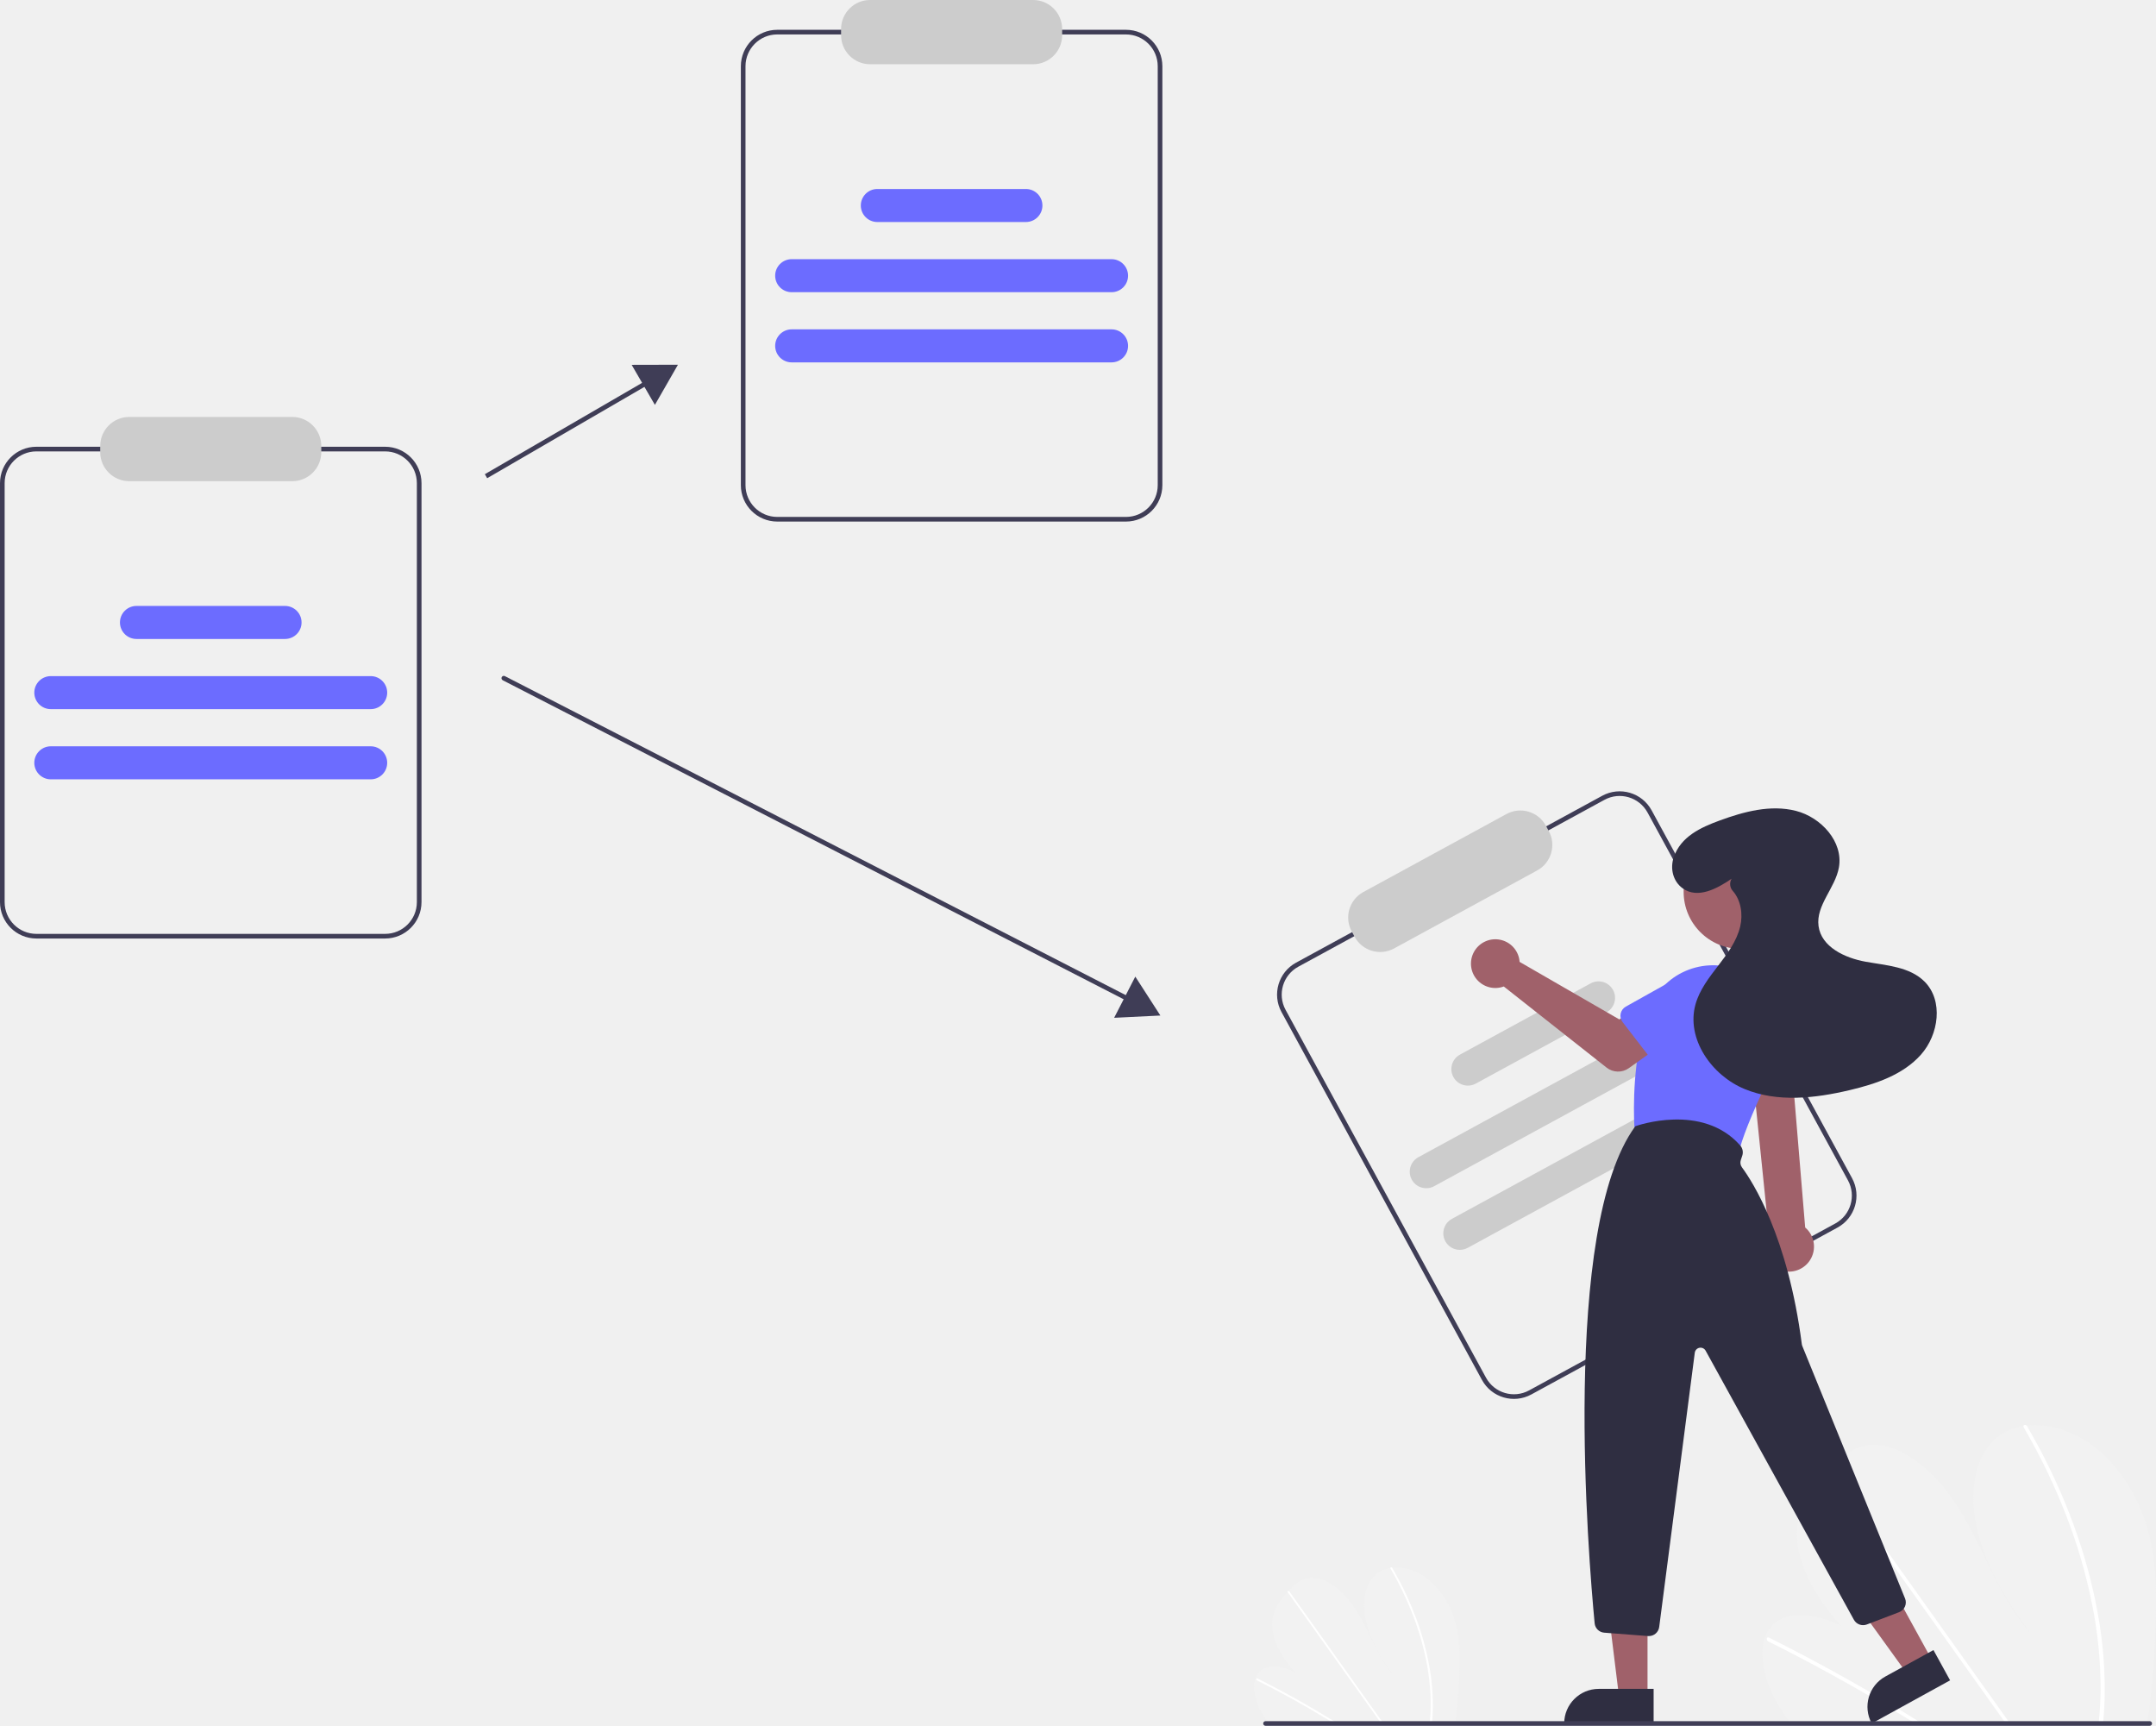
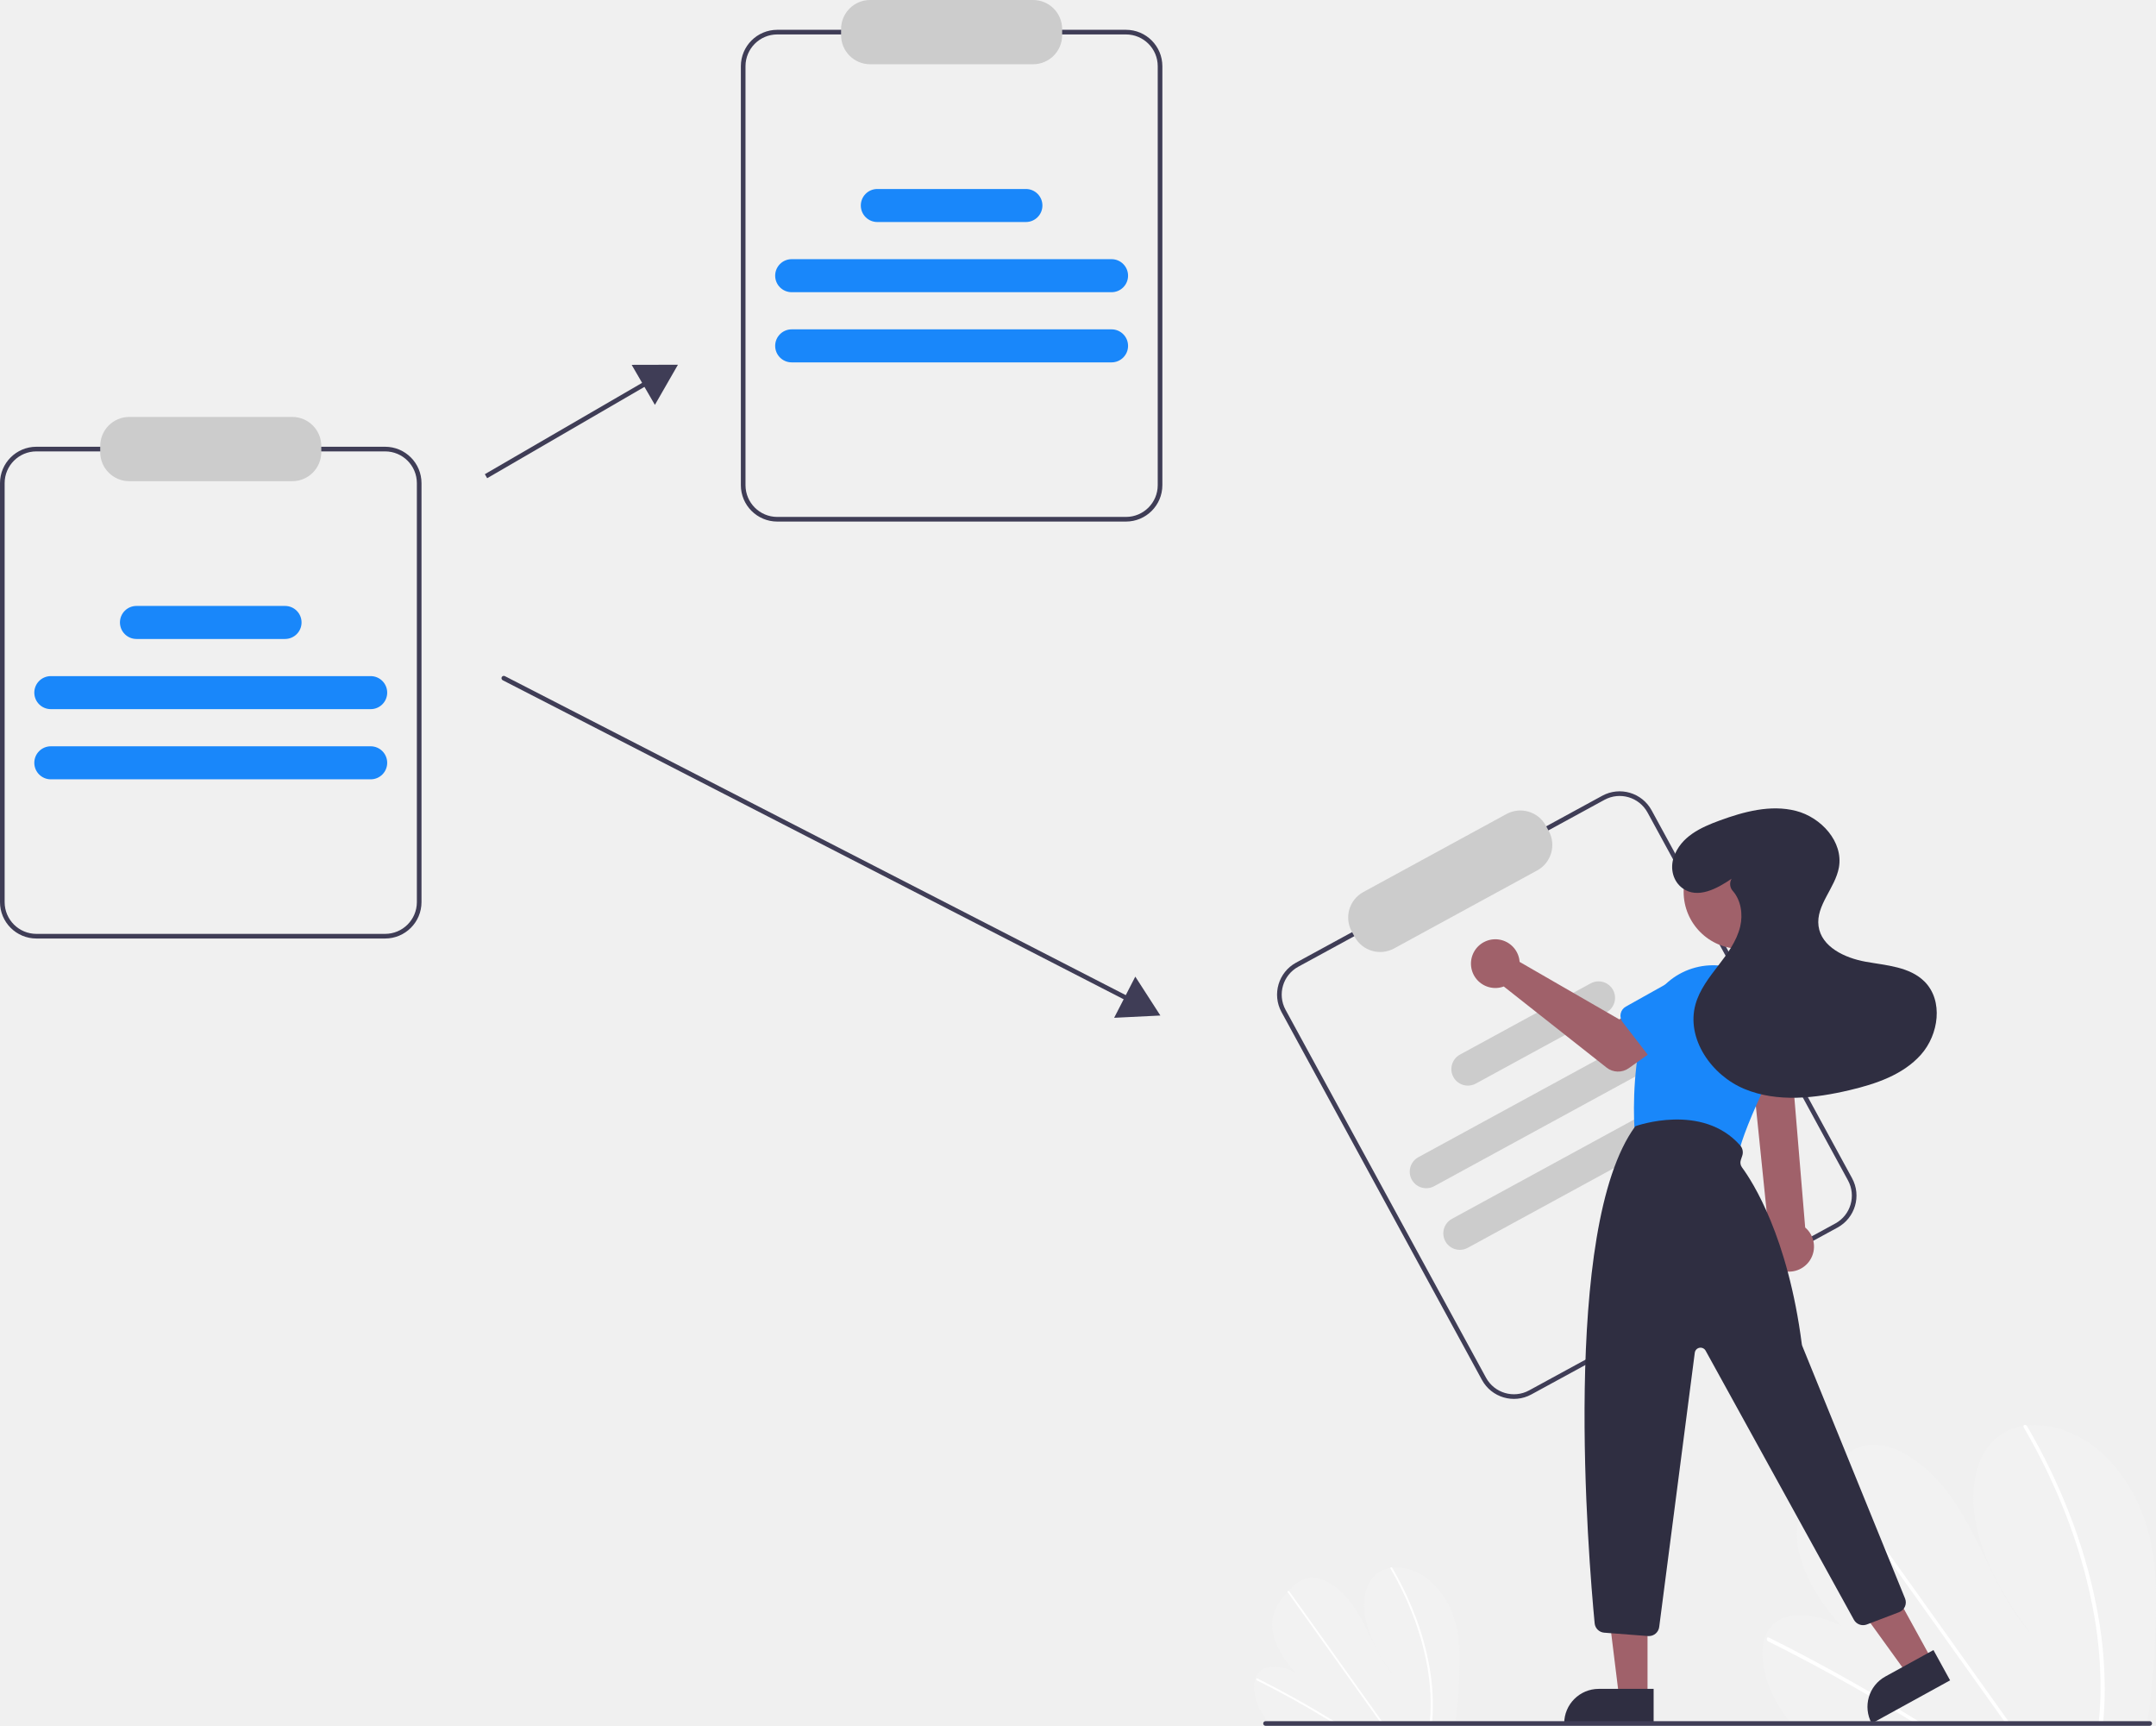
<svg xmlns="http://www.w3.org/2000/svg" data-name="Layer 1" width="929.013" height="743.5" viewBox="0 0 929.013 743.5">
  <path d="M1064.489,770.844a381.146,381.146,0,0,1-3.593,48.975c-.079.57-.164,1.14-.243,1.71l-153.448-.857c-.451-.566-.894-1.139-1.324-1.719-1.433-1.919-2.775-3.892-4.008-5.933-5.924-9.834-8.637-21.347-5.919-29.29l.049-.123a13.939,13.939,0,0,1,2.72-4.727c6.197-6.976,18.726-5.813,30.096-.182-10.198-11.163-18.319-25.249-18.936-37.823-.605-12.264,5.808-21.025,12.763-28.471.228-.246.456-.485.685-.725.111-.123.228-.239.339-.362,5.427-5.674,11.754-11.267,20.911-10.591,10.043.743,21.179,9.156,28.986,18.959,7.808,9.796,12.996,20.924,18.255,31.785,5.266,10.854,10.963,21.985,19.412,31.262-11.445-14.476-20.672-30.946-24.081-46.965s-.409-31.403,9.791-38.948a23.857,23.857,0,0,1,10.45-4.216c.44-.073.887-.133,1.341-.185,9.442-1.074,20.716,2.191,30.308,9.997,10.563,8.595,17.887,21.336,21.531,33.432C1064.218,747.943,1064.607,759.587,1064.489,770.844Z" transform="translate(-135.4934 -78.25)" fill="#f2f2f2" />
  <path d="M964.095,820.989l-2.934-.016q-1.397-.874-2.808-1.727c-.582-.367-1.171-.721-1.76-1.082q-14.599-8.916-29.381-17.105-14.768-8.196-29.685-15.636a1.23,1.23,0,0,1-.707-1.406.354.354,0,0,1,.049-.103c.139-.26.449-.369.901-.146,1.22.612,2.447,1.223,3.666,1.849q14.958,7.568,29.787,15.891,14.819,8.32,29.469,17.374c.205.125.411.257.616.381C962.239,819.838,963.163,820.414,964.095,820.989Z" transform="translate(-135.4934 -78.25)" fill="#fff" />
  <path d="M1001.928,821.201l-1.814-.01c-.409-.573-.811-1.145-1.221-1.718q-14.422-20.224-28.839-40.449-23.608-33.11-47.202-66.221a1.169,1.169,0,0,1-.204-.4c-.135-.489.224-.775.685-.725a1.378,1.378,0,0,1,.959.61q13.236,18.568,26.465,37.123,23.485,32.945,46.964,65.883c.996,1.394,1.991,2.795,2.987,4.188C1001.116,820.055,1001.525,820.628,1001.928,821.201Z" transform="translate(-135.4934 -78.25)" fill="#fff" />
  <path d="M1042.35,810.664c-.093,3.058-.295,6.067-.559,9.048q-.077.855-.154,1.71l-1.904-.011c.058-.57.116-1.14.168-1.71.402-4.307.688-8.663.726-13.136a183.261,183.261,0,0,0-3.608-36.94,230,230,0,0,0-11.174-38.378,263.557,263.557,0,0,0-18.282-37.971,1.014,1.014,0,0,1-.168-.674c.079-.543.801-.703,1.341-.185a1.576,1.576,0,0,1,.273.345q1.317,2.265,2.586,4.544a263.374,263.374,0,0,1,17.498,38.104,228.913,228.913,0,0,1,10.417,38.435A180.799,180.799,0,0,1,1042.35,810.664Z" transform="translate(-135.4934 -78.25)" fill="#fff" />
  <path d="M764.442,794.599a199.181,199.181,0,0,1-1.878,25.593c-.041.298-.086.596-.127.894l-80.188-.448c-.235-.296-.467-.595-.692-.898-.749-1.003-1.45-2.034-2.094-3.1-3.096-5.139-4.513-11.155-3.093-15.306l.025-.065a7.284,7.284,0,0,1,1.422-2.47c3.238-3.645,9.786-3.038,15.728-.095-5.329-5.834-9.573-13.195-9.895-19.765-.316-6.409,3.035-10.987,6.67-14.878.119-.129.239-.254.358-.379.058-.064.119-.125.177-.189,2.836-2.965,6.142-5.888,10.928-5.534,5.248.388,11.067,4.785,15.147,9.907,4.08,5.119,6.791,10.935,9.54,16.61,2.752,5.672,5.729,11.489,10.144,16.337-5.981-7.565-10.803-16.172-12.584-24.543s-.214-16.411,5.117-20.353a12.467,12.467,0,0,1,5.461-2.203c.23-.038.464-.069.701-.097,4.934-.561,10.826,1.145,15.838,5.224A36.461,36.461,0,0,1,762.396,776.311C764.3,782.632,764.503,788.717,764.442,794.599Z" transform="translate(-135.4934 -78.25)" fill="#f2f2f2" />
  <path d="M711.978,820.804l-1.533-.009q-.73-.457-1.468-.902c-.304-.192-.612-.377-.92-.565q-7.629-4.66-15.354-8.939-7.718-4.283-15.513-8.171a.643.643,0,0,1-.369-.735.185.185,0,0,1,.026-.054c.072-.136.234-.193.471-.076.637.32,1.279.639,1.916.966q7.816,3.955,15.566,8.304,7.744,4.348,15.4,9.079c.107.065.215.134.322.199C711.008,820.203,711.491,820.504,711.978,820.804Z" transform="translate(-135.4934 -78.25)" fill="#fff" />
  <path d="M731.748,820.915l-.948-.005c-.214-.299-.424-.599-.638-.898q-7.537-10.569-15.07-21.138-12.337-17.303-24.667-34.605a.611.611,0,0,1-.107-.209c-.07-.255.117-.405.358-.379a.72.72,0,0,1,.501.319q6.917,9.703,13.83,19.4,12.273,17.216,24.542,34.429c.52.728,1.041,1.46,1.561,2.189C731.324,820.316,731.538,820.616,731.748,820.915Z" transform="translate(-135.4934 -78.25)" fill="#fff" />
  <path d="M752.872,815.409c-.048,1.598-.154,3.17-.292,4.728q-.04.447-.08.894l-.995-.006c.03-.298.061-.596.088-.894.21-2.251.359-4.527.38-6.865a95.768,95.768,0,0,0-1.885-19.304,120.193,120.193,0,0,0-5.839-20.055,137.728,137.728,0,0,0-9.554-19.843.53.53,0,0,1-.088-.352c.041-.284.419-.368.701-.097a.824.824,0,0,1,.143.18q.688,1.184,1.352,2.374a137.633,137.633,0,0,1,9.144,19.912,119.623,119.623,0,0,1,5.444,20.085A94.481,94.481,0,0,1,752.872,815.409Z" transform="translate(-135.4934 -78.25)" fill="#fff" />
  <path d="M301.447,482.574H151.166a15.69,15.69,0,0,1-15.672-15.672V286.387a15.69,15.69,0,0,1,15.672-15.672H301.447A15.69,15.69,0,0,1,317.119,286.387V466.901A15.69,15.69,0,0,1,301.447,482.574ZM151.166,272.714a13.688,13.688,0,0,0-13.672,13.672V466.901a13.688,13.688,0,0,0,13.672,13.672H301.447A13.688,13.688,0,0,0,315.119,466.901V286.387a13.688,13.688,0,0,0-13.672-13.672Z" transform="translate(-135.4934 -78.25)" fill="#3f3d56" />
  <path d="M261.436,285.553H191.177a12.514,12.514,0,0,1-12.5-12.5v-2.677a12.514,12.514,0,0,1,12.5-12.5h70.259a12.514,12.514,0,0,1,12.5,12.5v2.677A12.514,12.514,0,0,1,261.436,285.553Z" transform="translate(-135.4934 -78.25)" fill="#ccc" />
-   <path d="M295.222,383.758H157.391a7.114,7.114,0,1,1,0-14.228H295.222a7.114,7.114,0,0,1,0,14.228Z" transform="translate(-135.4934 -78.25)" fill="#6c6cff" />
-   <path d="M295.222,413.992H157.391a7.114,7.114,0,1,1,0-14.228H295.222a7.114,7.114,0,0,1,0,14.228Z" transform="translate(-135.4934 -78.25)" fill="#6c6cff" />
-   <path d="M258.319,353.524h-64.025a7.114,7.114,0,1,1,0-14.228h64.025a7.114,7.114,0,1,1,0,14.228Z" transform="translate(-135.4934 -78.25)" fill="#6c6cff" />
+   <path d="M295.222,383.758H157.391a7.114,7.114,0,1,1,0-14.228H295.222a7.114,7.114,0,0,1,0,14.228Z" transform="translate(-135.4934 -78.25)" fill="#1987fa" />
+   <path d="M295.222,413.992H157.391a7.114,7.114,0,1,1,0-14.228H295.222a7.114,7.114,0,0,1,0,14.228Z" transform="translate(-135.4934 -78.25)" fill="#1987fa" />
+   <path d="M258.319,353.524h-64.025a7.114,7.114,0,1,1,0-14.228h64.025a7.114,7.114,0,1,1,0,14.228Z" transform="translate(-135.4934 -78.25)" fill="#1987fa" />
  <path d="M620.682,302.948H470.401A15.69,15.69,0,0,1,454.729,287.276V106.761a15.69,15.69,0,0,1,15.672-15.672H620.682a15.69,15.69,0,0,1,15.672,15.672V287.276A15.69,15.69,0,0,1,620.682,302.948ZM470.401,93.088A13.688,13.688,0,0,0,456.729,106.761V287.276a13.688,13.688,0,0,0,13.672,13.672H620.682a13.688,13.688,0,0,0,13.672-13.672V106.761a13.688,13.688,0,0,0-13.672-13.672Z" transform="translate(-135.4934 -78.25)" fill="#3f3d56" />
  <path d="M580.671,105.927H510.412a12.514,12.514,0,0,1-12.5-12.5V90.75a12.514,12.514,0,0,1,12.5-12.5h70.259a12.514,12.514,0,0,1,12.5,12.5v2.677A12.514,12.514,0,0,1,580.671,105.927Z" transform="translate(-135.4934 -78.25)" fill="#ccc" />
-   <path d="M614.458,204.132H476.626a7.114,7.114,0,1,1,0-14.228H614.458a7.114,7.114,0,1,1,0,14.228Z" transform="translate(-135.4934 -78.25)" fill="#6c6cff" />
-   <path d="M614.458,234.366H476.626a7.114,7.114,0,1,1,0-14.228H614.458a7.114,7.114,0,1,1,0,14.228Z" transform="translate(-135.4934 -78.25)" fill="#6c6cff" />
-   <path d="M577.554,173.898h-64.025a7.114,7.114,0,1,1,0-14.228h64.025a7.114,7.114,0,0,1,0,14.228Z" transform="translate(-135.4934 -78.25)" fill="#6c6cff" />
+   <path d="M614.458,204.132H476.626a7.114,7.114,0,1,1,0-14.228H614.458a7.114,7.114,0,1,1,0,14.228Z" transform="translate(-135.4934 -78.25)" fill="#1987fa" />
+   <path d="M614.458,234.366H476.626a7.114,7.114,0,1,1,0-14.228H614.458a7.114,7.114,0,1,1,0,14.228Z" transform="translate(-135.4934 -78.25)" fill="#1987fa" />
+   <path d="M577.554,173.898h-64.025a7.114,7.114,0,1,1,0-14.228h64.025a7.114,7.114,0,0,1,0,14.228Z" transform="translate(-135.4934 -78.25)" fill="#1987fa" />
  <path d="M927.283,607.094l-131.957,71.914a15.69,15.69,0,0,1-21.261-6.262L687.683,514.242a15.69,15.69,0,0,1,6.262-21.261l131.957-71.914a15.69,15.69,0,0,1,21.261,6.262l86.382,158.505A15.69,15.69,0,0,1,927.283,607.094ZM694.902,494.737a13.688,13.688,0,0,0-5.463,18.548l86.382,158.505a13.688,13.688,0,0,0,18.548,5.463l131.957-71.914a13.688,13.688,0,0,0,5.463-18.548L845.407,428.286a13.688,13.688,0,0,0-18.548-5.463Z" transform="translate(-135.4934 -78.25)" fill="#3f3d56" />
  <path d="M797.87,453.242l-61.692,33.621A12.514,12.514,0,0,1,719.22,481.869l-1.281-2.351a12.514,12.514,0,0,1,4.994-16.958l61.692-33.621a12.514,12.514,0,0,1,16.958,4.994L802.864,436.285A12.514,12.514,0,0,1,797.87,453.242Z" transform="translate(-135.4934 -78.25)" fill="#ccc" />
  <path d="M874.531,523.306,753.505,589.262a7.114,7.114,0,1,1-6.808-12.493l121.026-65.957a7.114,7.114,0,0,1,6.808,12.493Z" transform="translate(-135.4934 -78.25)" fill="#ccc" />
  <path d="M888.999,549.853,767.973,615.81a7.114,7.114,0,1,1-6.808-12.493l121.026-65.957a7.114,7.114,0,0,1,6.808,12.493Z" transform="translate(-135.4934 -78.25)" fill="#ccc" />
  <path d="M827.659,514.418l-56.218,30.638a7.114,7.114,0,1,1-6.808-12.493l56.218-30.638a7.114,7.114,0,1,1,6.808,12.493Z" transform="translate(-135.4934 -78.25)" fill="#ccc" />
  <rect x="339.421" y="261.994" width="81.277" height="2" transform="translate(-216.1628 148.1372) rotate(-30.13963)" fill="#3f3d56" />
  <polygon points="282.194 174.428 292.122 157.132 272.179 157.179 282.194 174.428" fill="#3f3d56" />
  <path d="M622.726,510.192a.995.995,0,0,1-.456-.11L352.121,371.309a1,1,0,0,1,.914-1.779l270.149,138.772a1,1,0,0,1-.458,1.89Z" transform="translate(-135.4934 -78.25)" fill="#3f3d56" />
  <polygon points="480.081 438.479 500 437.5 489.195 420.738 480.081 438.479" fill="#3f3d56" />
  <path d="M901.467,624.932a10.743,10.743,0,0,1-3.842-16.018l-8.033-78.54h17.36l6.384,76.69a10.801,10.801,0,0,1-11.87,17.868Z" transform="translate(-135.4934 -78.25)" fill="#a0616a" />
  <circle cx="750.034" cy="384.218" r="24.561" fill="#a0616a" />
-   <path d="M879.939,576.008l-36.656-8.005a4.511,4.511,0,0,1-3.534-4.165c-.423-8.18-.728-29.34,5.573-49.094A29.748,29.748,0,0,1,883.548,495.794h0a29.762,29.762,0,0,1,16.901,41.09c-8.129,16.692-13.249,28.78-15.216,35.93a4.492,4.492,0,0,1-5.294,3.194Z" transform="translate(-135.4934 -78.25)" fill="#6c6cff" />
+   <path d="M879.939,576.008l-36.656-8.005a4.511,4.511,0,0,1-3.534-4.165c-.423-8.18-.728-29.34,5.573-49.094A29.748,29.748,0,0,1,883.548,495.794h0a29.762,29.762,0,0,1,16.901,41.09c-8.129,16.692-13.249,28.78-15.216,35.93a4.492,4.492,0,0,1-5.294,3.194Z" transform="translate(-135.4934 -78.25)" fill="#1987fa" />
  <polygon points="709.913 731.092 697.653 731.091 691.821 683.803 709.915 683.804 709.913 731.092" fill="#a0616a" />
  <path d="M688.896,727.588h23.644a0,0,0,0,1,0,0v14.887a0,0,0,0,1,0,0H674.009a0,0,0,0,1,0,0v0A14.887,14.887,0,0,1,688.896,727.588Z" fill="#2f2e41" />
  <polygon points="832.504 715.203 821.761 721.109 793.866 682.482 809.722 673.764 832.504 715.203" fill="#a0616a" />
  <path d="M950.937,797.478h23.644a0,0,0,0,1,0,0V812.365a0,0,0,0,1,0,0H936.05a0,0,0,0,1,0,0v0A14.887,14.887,0,0,1,950.937,797.478Z" transform="translate(-405.1053 481.5608) rotate(-28.80096)" fill="#2f2e41" />
  <path d="M845.63,783.082,826.756,781.628a4.488,4.488,0,0,1-4.134-4.05c-2.69-28.056-14.491-170.228,17.427-214l.089-.122.143-.053c.286-.104,28.75-10.255,45.082,8.347a4.498,4.498,0,0,1,.866,4.377l-.623,1.869a3.485,3.485,0,0,0,.496,3.173c4.532,6.127,19.786,29.725,25.782,76.128a3.466,3.466,0,0,0,.226.861L956.373,766.896a4.5,4.5,0,0,1-2.566,5.901l-13.928,5.307a4.525,4.525,0,0,1-5.543-2.034L870.438,660.139a2.5,2.5,0,0,0-4.668.886L850.437,779.173a4.499,4.499,0,0,1-4.458,3.921C845.863,783.094,845.747,783.09,845.63,783.082Z" transform="translate(-135.4934 -78.25)" fill="#2f2e41" />
  <path d="M790.044,490.998a10.527,10.527,0,0,1,.239,1.64l42.957,24.782,10.441-6.011,11.131,14.572-17.45,12.438a8,8,0,0,1-9.598-.234l-44.297-34.946a10.497,10.497,0,1,1,6.576-12.241Z" transform="translate(-135.4934 -78.25)" fill="#a0616a" />
-   <path d="M833.83,514.943a4.495,4.495,0,0,1,2.211-3.025l19.713-11.023a12.497,12.497,0,0,1,15.327,19.744L855.364,536.961a4.5,4.5,0,0,1-6.804-.373l-13.884-17.994A4.495,4.495,0,0,1,833.83,514.943Z" transform="translate(-135.4934 -78.25)" fill="#6c6cff" />
-   <path d="M884.857,548.926a4.495,4.495,0,0,1-1.667-3.356l-.707-22.574a12.497,12.497,0,0,1,24.584-4.513l7.251,21.467a4.5,4.5,0,0,1-3.464,5.868l-22.366,4.039A4.495,4.495,0,0,1,884.857,548.926Z" transform="translate(-135.4934 -78.25)" fill="#6c6cff" />
+   <path d="M833.83,514.943a4.495,4.495,0,0,1,2.211-3.025l19.713-11.023a12.497,12.497,0,0,1,15.327,19.744L855.364,536.961a4.5,4.5,0,0,1-6.804-.373l-13.884-17.994A4.495,4.495,0,0,1,833.83,514.943Z" transform="translate(-135.4934 -78.25)" fill="#1987fa" />
+   <path d="M884.857,548.926a4.495,4.495,0,0,1-1.667-3.356l-.707-22.574a12.497,12.497,0,0,1,24.584-4.513l7.251,21.467a4.5,4.5,0,0,1-3.464,5.868l-22.366,4.039A4.495,4.495,0,0,1,884.857,548.926Z" transform="translate(-135.4934 -78.25)" fill="#1987fa" />
  <path d="M881.64,456.819c-6.313,4.321-14.601,8.762-21.049,4.161-4.234-3.021-5.567-8.615-3.851-13.525,3.087-8.829,11.569-12.715,19.681-15.695,10.544-3.873,22.026-6.954,32.911-4.181s20.506,13.313,18.541,24.373c-1.58,8.894-9.97,16.295-8.779,25.25,1.199,9.012,11.334,13.756,20.281,15.367s18.96,2.128,25.391,8.555c8.203,8.199,6.155,22.853-1.564,31.51s-19.367,12.58-30.654,15.248c-14.955,3.534-31.129,5.392-45.332-.474s-25.256-21.654-21.141-36.46c1.738-6.254,5.832-11.539,9.789-16.685s7.963-10.526,9.472-16.839c1.258-5.261.327-11.369-3.162-15.315a4.437,4.437,0,0,1-.594-5.186Z" transform="translate(-135.4934 -78.25)" fill="#2f2e41" />
  <path d="M1061.804,821.75h-381a1,1,0,0,1,0-2h381a1,1,0,0,1,0,2Z" transform="translate(-135.4934 -78.25)" fill="#3f3d56" />
</svg>
